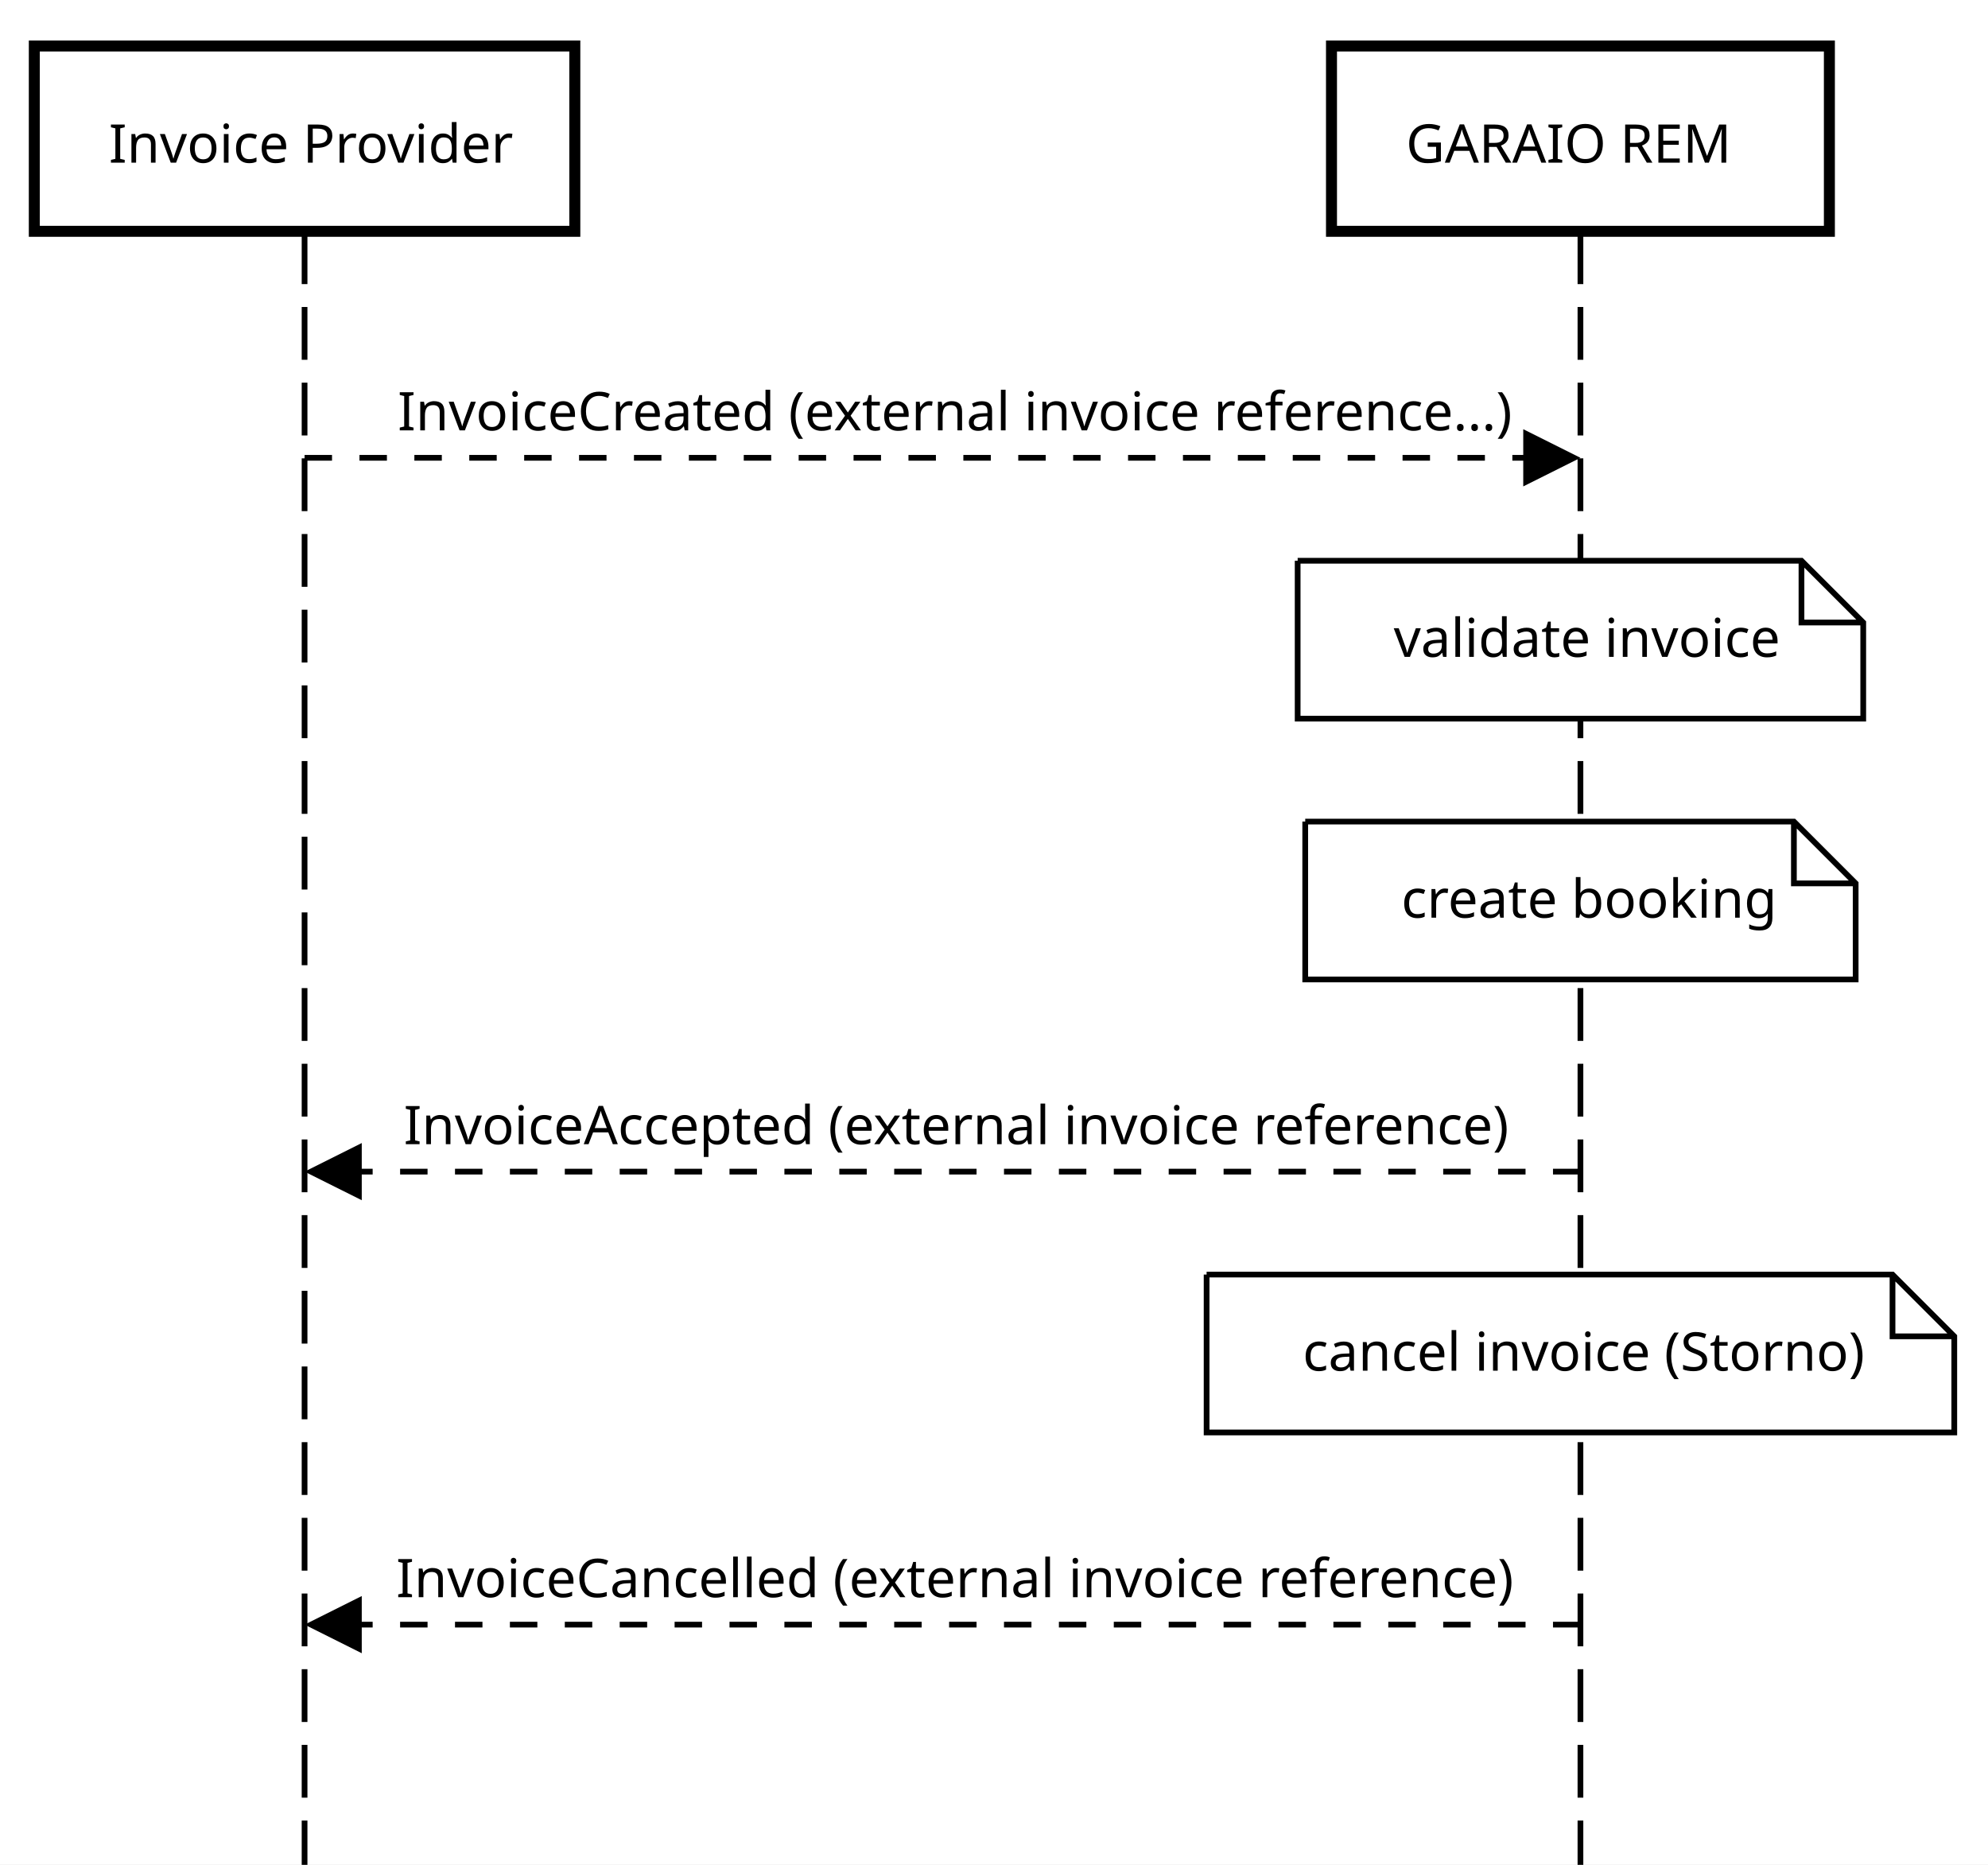
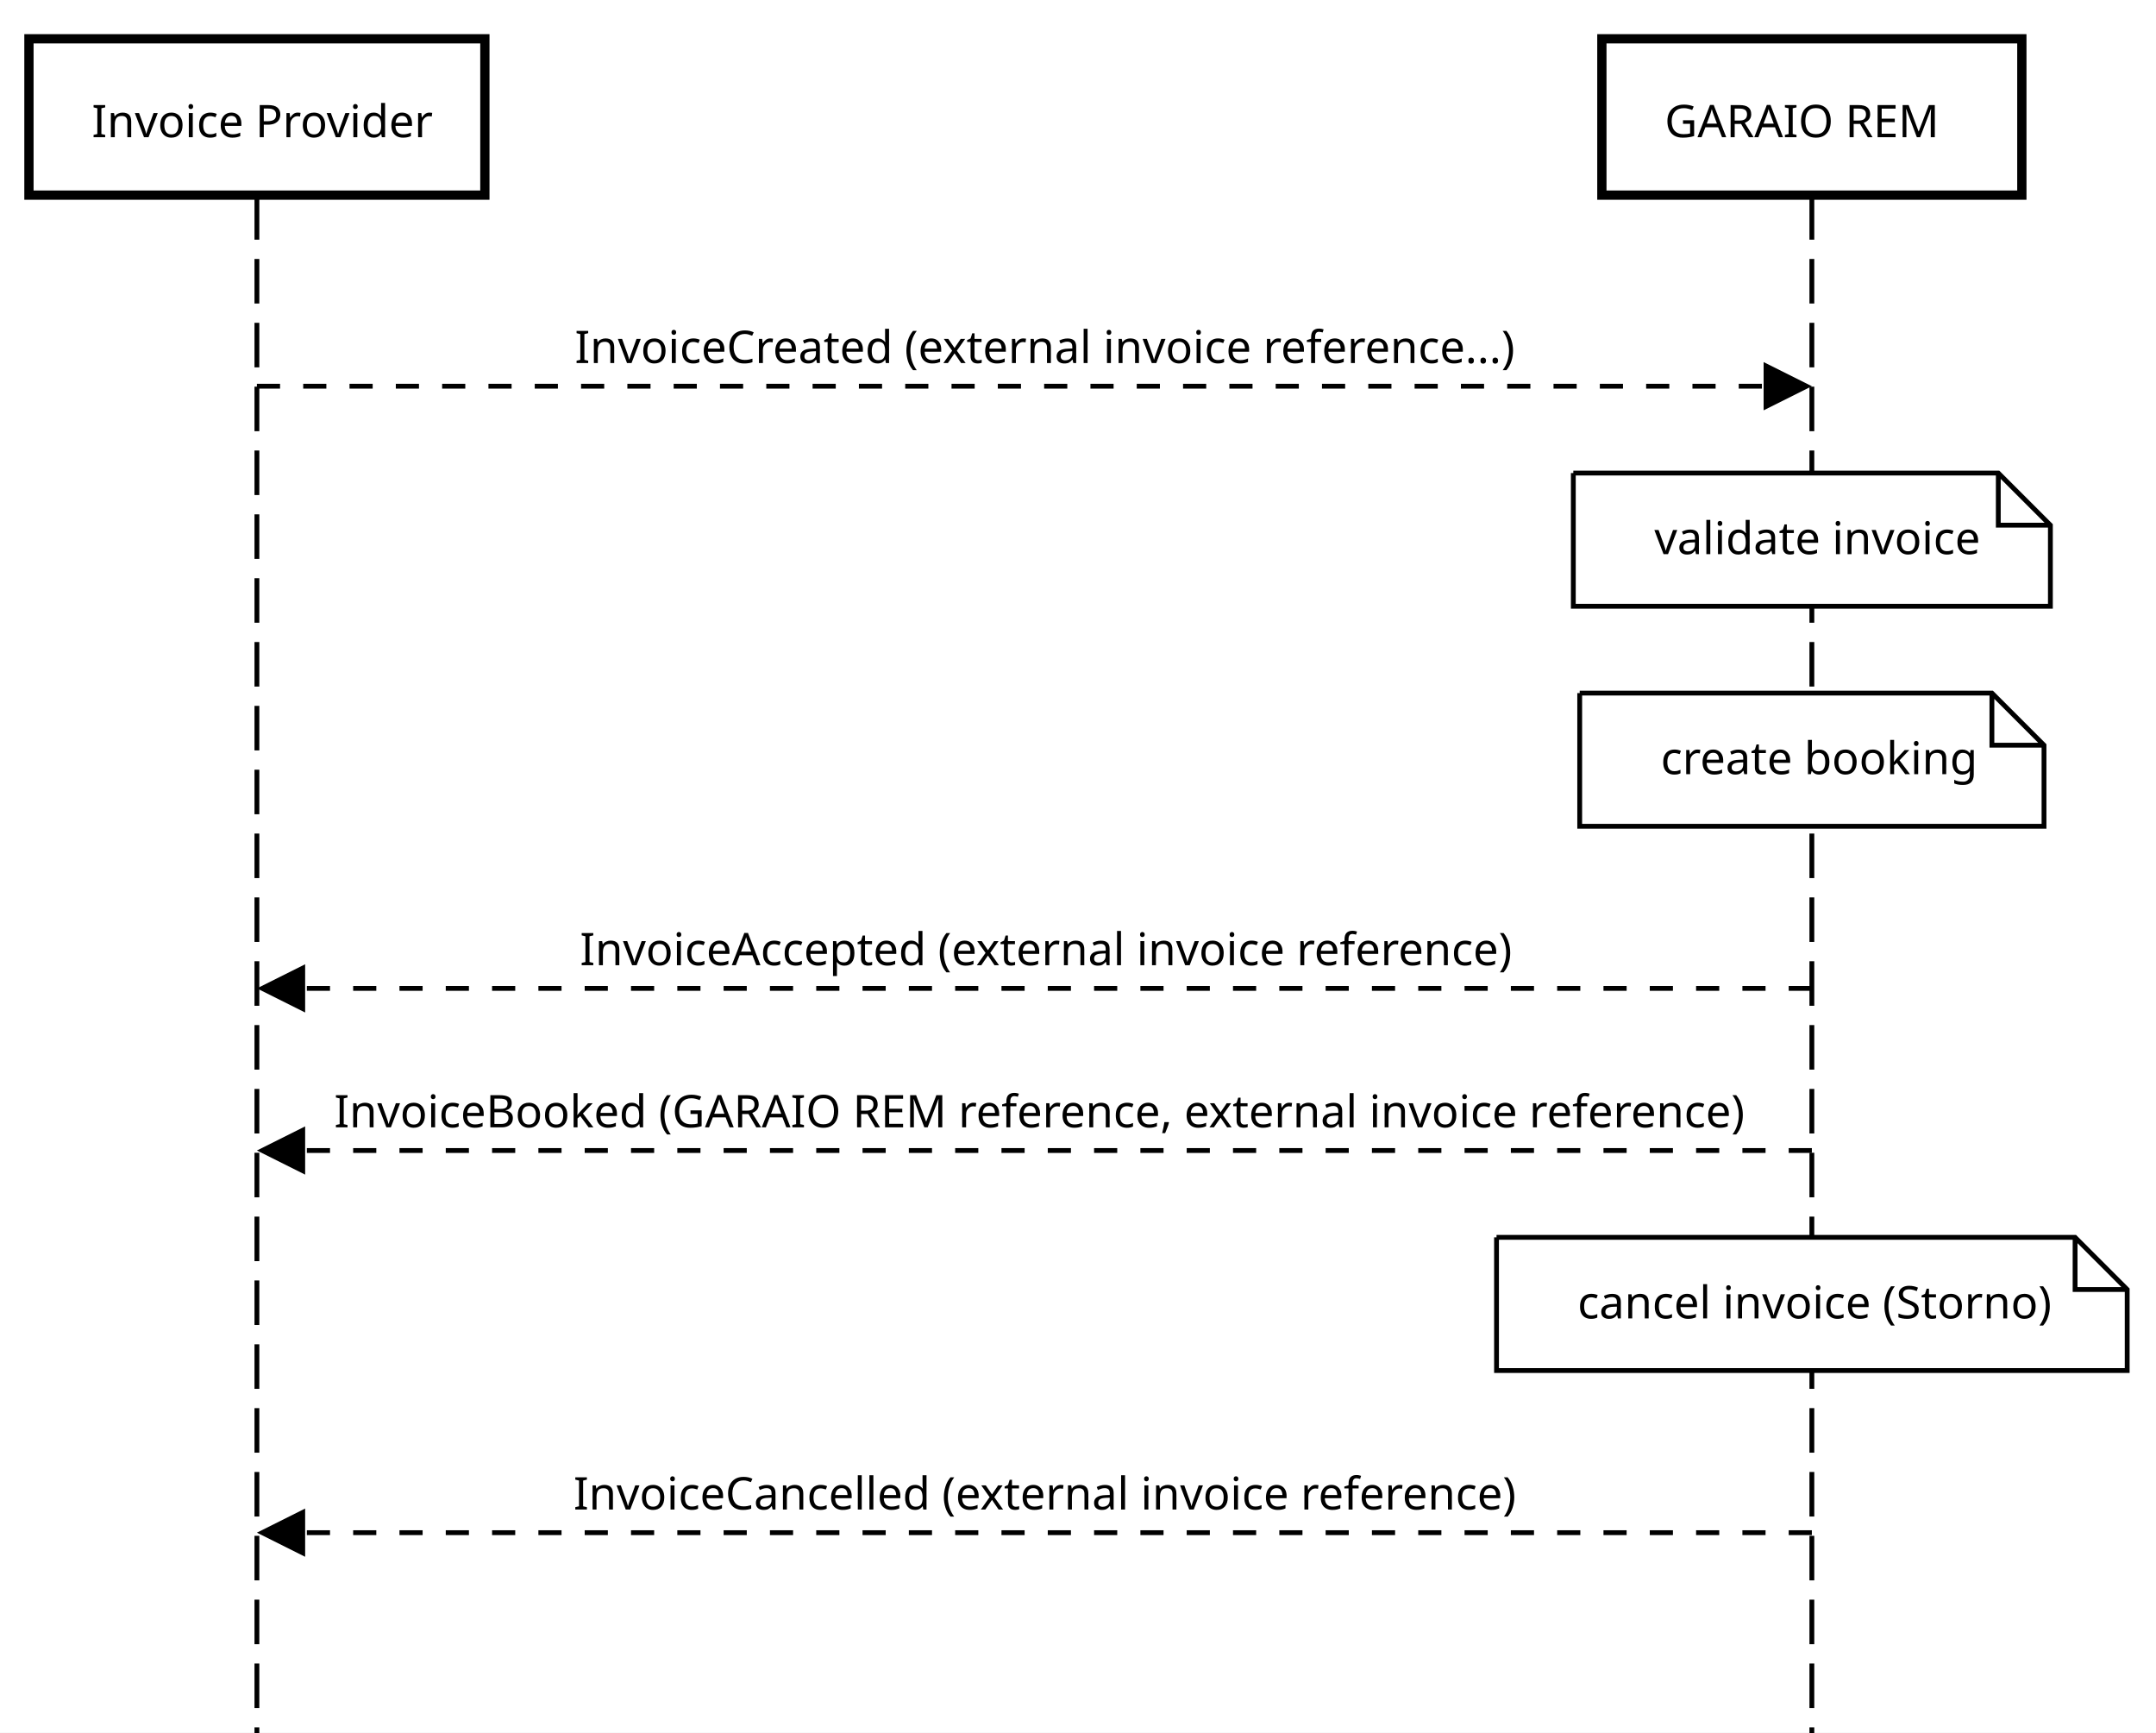
- <svg xmlns="http://www.w3.org/2000/svg" version="1.1" width="546" height="512">
+ <svg xmlns="http://www.w3.org/2000/svg" version="1.1" width="702" height="564">
  <defs />
  <g>
    <g />
    <g />
    <g />
    <g />
    <g />
    <g />
+     <g />
    <g>
-       <rect fill="white" stroke="none" x="0" y="0" width="546" height="512" />
+       <rect fill="white" stroke="none" x="0" y="0" width="702" height="564" />
    </g>
    <g />
    <g>
-       <path fill="none" stroke="black" paint-order="fill stroke markers" d=" M 83.649 63.519 L 83.649 512.109" stroke-miterlimit="10" stroke-width="1.571" stroke-dasharray="14.499,6.283" />
-       <path fill="none" stroke="black" paint-order="fill stroke markers" d=" M 434.065 63.519 L 434.065 512.109" stroke-miterlimit="10" stroke-width="1.571" stroke-dasharray="14.499,6.283" />
+       <path fill="none" stroke="black" paint-order="fill stroke markers" d=" M 83.649 63.519 L 83.649 564.884" stroke-miterlimit="10" stroke-width="1.571" stroke-dasharray="14.499,6.283" />
+       <path fill="none" stroke="black" paint-order="fill stroke markers" d=" M 589.946 63.519 L 589.946 564.884" stroke-miterlimit="10" stroke-width="1.571" stroke-dasharray="14.499,6.283" />
    </g>
    <g>
      <path fill="none" stroke="none" />
      <g>
        <path fill="white" stroke="black" paint-order="fill stroke markers" d=" M 9.424 12.628 L 157.874 12.628 L 157.874 63.519 L 9.424 63.519 L 9.424 12.628 Z" stroke-miterlimit="10" stroke-width="3.016" stroke-dasharray="" />
      </g>
      <g>
        <g />
        <text fill="black" stroke="none" font-family="sans-serif" font-size="11pt" font-style="normal" font-weight="normal" text-decoration="normal" x="29.875" y="44.67" text-anchor="start" dominant-baseline="alphabetic" xml:space="preserve">Invoice Provider</text>
      </g>
      <path fill="none" stroke="none" />
      <g>
-         <path fill="white" stroke="black" paint-order="fill stroke markers" d=" M 365.692 12.628 L 502.438 12.628 L 502.438 63.519 L 365.692 63.519 L 365.692 12.628 Z" stroke-miterlimit="10" stroke-width="3.016" stroke-dasharray="" />
+         <path fill="white" stroke="black" paint-order="fill stroke markers" d=" M 521.574 12.628 L 658.319 12.628 L 658.319 63.519 L 521.574 63.519 L 521.574 12.628 Z" stroke-miterlimit="10" stroke-width="3.016" stroke-dasharray="" />
      </g>
      <g>
        <g />
-         <text fill="black" stroke="none" font-family="sans-serif" font-size="11pt" font-style="normal" font-weight="normal" text-decoration="normal" x="386.143" y="44.67" text-anchor="start" dominant-baseline="alphabetic" xml:space="preserve">GARAIO REM</text>
+         <text fill="black" stroke="none" font-family="sans-serif" font-size="11pt" font-style="normal" font-weight="normal" text-decoration="normal" x="542.024" y="44.67" text-anchor="start" dominant-baseline="alphabetic" xml:space="preserve">GARAIO REM</text>
      </g>
    </g>
    <g>
      <g>
        <g>
-           <rect fill="white" stroke="none" x="106.374" y="101.215" width="304.966" height="24.503" />
+           <rect fill="white" stroke="none" x="184.315" y="101.215" width="304.966" height="24.503" />
        </g>
-         <text fill="black" stroke="none" font-family="sans-serif" font-size="11pt" font-style="normal" font-weight="normal" text-decoration="normal" x="109.201" y="118.179" text-anchor="start" dominant-baseline="alphabetic" xml:space="preserve">InvoiceCreated (external invoice reference...)</text>
+         <text fill="black" stroke="none" font-family="sans-serif" font-size="11pt" font-style="normal" font-weight="normal" text-decoration="normal" x="187.142" y="118.179" text-anchor="start" dominant-baseline="alphabetic" xml:space="preserve">InvoiceCreated (external invoice reference...)</text>
      </g>
      <g>
-         <path fill="none" stroke="black" paint-order="fill stroke markers" d=" M 83.649 125.718 L 418.547 125.718" stroke-miterlimit="10" stroke-width="1.571" stroke-dasharray="7.539" />
-         <g transform="translate(434.065,125.7182) translate(-434.065,-125.7182)">
-           <path fill="black" stroke="none" paint-order="stroke fill markers" d=" M 418.358 117.865 L 434.065 125.718 L 418.358 133.572 Z" />
+         <path fill="none" stroke="black" paint-order="fill stroke markers" d=" M 83.649 125.718 L 574.428 125.718" stroke-miterlimit="10" stroke-width="1.571" stroke-dasharray="7.539" />
+         <g transform="translate(589.9463,125.7182) translate(-589.9463,-125.7182)">
+           <path fill="black" stroke="none" paint-order="stroke fill markers" d=" M 574.239 117.865 L 589.946 125.718 L 574.239 133.572 Z" />
        </g>
      </g>
-       <path fill="white" stroke="black" paint-order="fill stroke markers" d=" M 356.397 153.991 L 494.77 153.991 L 511.733 170.954 L 511.733 197.342 L 356.397 197.342 L 356.397 153.991 M 494.77 153.991 L 494.77 170.954 L 511.733 170.954" stroke-miterlimit="10" stroke-width="1.571" stroke-dasharray="" />
+       <path fill="white" stroke="black" paint-order="fill stroke markers" d=" M 512.278 153.991 L 650.651 153.991 L 667.614 170.954 L 667.614 197.342 L 512.278 197.342 L 512.278 153.991 M 650.651 153.991 L 650.651 170.954 L 667.614 170.954" stroke-miterlimit="10" stroke-width="1.571" stroke-dasharray="" />
      <g>
-         <text fill="black" stroke="none" font-family="sans-serif" font-size="11pt" font-style="normal" font-weight="normal" text-decoration="normal" x="382.784" y="180.378" text-anchor="start" dominant-baseline="alphabetic" xml:space="preserve">validate invoice</text>
+         <text fill="black" stroke="none" font-family="sans-serif" font-size="11pt" font-style="normal" font-weight="normal" text-decoration="normal" x="538.666" y="180.378" text-anchor="start" dominant-baseline="alphabetic" xml:space="preserve">validate invoice</text>
      </g>
-       <path fill="white" stroke="black" paint-order="fill stroke markers" d=" M 358.477 225.614 L 492.69 225.614 L 509.653 242.578 L 509.653 268.965 L 358.477 268.965 L 358.477 225.614 M 492.69 225.614 L 492.69 242.578 L 509.653 242.578" stroke-miterlimit="10" stroke-width="1.571" stroke-dasharray="" />
+       <path fill="white" stroke="black" paint-order="fill stroke markers" d=" M 514.358 225.614 L 648.571 225.614 L 665.534 242.578 L 665.534 268.965 L 514.358 268.965 L 514.358 225.614 M 648.571 225.614 L 648.571 242.578 L 665.534 242.578" stroke-miterlimit="10" stroke-width="1.571" stroke-dasharray="" />
      <g>
-         <text fill="black" stroke="none" font-family="sans-serif" font-size="11pt" font-style="normal" font-weight="normal" text-decoration="normal" x="384.865" y="252.002" text-anchor="start" dominant-baseline="alphabetic" xml:space="preserve">create booking</text>
+         <text fill="black" stroke="none" font-family="sans-serif" font-size="11pt" font-style="normal" font-weight="normal" text-decoration="normal" x="540.746" y="252.002" text-anchor="start" dominant-baseline="alphabetic" xml:space="preserve">create booking</text>
      </g>
      <g>
        <g>
-           <rect fill="white" stroke="none" x="108.037" y="297.238" width="301.641" height="24.503" />
+           <rect fill="white" stroke="none" x="185.977" y="297.238" width="301.641" height="24.503" />
        </g>
-         <text fill="black" stroke="none" font-family="sans-serif" font-size="11pt" font-style="normal" font-weight="normal" text-decoration="normal" x="110.864" y="314.201" text-anchor="start" dominant-baseline="alphabetic" xml:space="preserve">InvoiceAccepted (external invoice reference)</text>
+         <text fill="black" stroke="none" font-family="sans-serif" font-size="11pt" font-style="normal" font-weight="normal" text-decoration="normal" x="188.804" y="314.201" text-anchor="start" dominant-baseline="alphabetic" xml:space="preserve">InvoiceAccepted (external invoice reference)</text>
      </g>
      <g>
-         <path fill="none" stroke="black" paint-order="fill stroke markers" d=" M 434.065 321.741 L 99.167 321.741" stroke-miterlimit="10" stroke-width="1.571" stroke-dasharray="7.539" />
+         <path fill="none" stroke="black" paint-order="fill stroke markers" d=" M 589.946 321.741 L 99.167 321.741" stroke-miterlimit="10" stroke-width="1.571" stroke-dasharray="7.539" />
        <g transform="translate(83.64899,321.7407) translate(-83.64899,-321.7407)">
          <path fill="black" stroke="none" paint-order="stroke fill markers" d=" M 99.356 313.887 L 83.649 321.741 L 99.356 329.594 Z" />
        </g>
      </g>
-       <path fill="white" stroke="black" paint-order="fill stroke markers" d=" M 331.392 350.013 L 519.775 350.013 L 536.738 366.977 L 536.738 393.364 L 331.392 393.364 L 331.392 350.013 M 519.775 350.013 L 519.775 366.977 L 536.738 366.977" stroke-miterlimit="10" stroke-width="1.571" stroke-dasharray="" />
      <g>
-         <text fill="black" stroke="none" font-family="sans-serif" font-size="11pt" font-style="normal" font-weight="normal" text-decoration="normal" x="357.78" y="376.401" text-anchor="start" dominant-baseline="alphabetic" xml:space="preserve">cancel invoice (Storno)</text>
+         <g>
+           <rect fill="white" stroke="none" x="105.953" y="350.013" width="461.69" height="24.503" />
+         </g>
+         <text fill="black" stroke="none" font-family="sans-serif" font-size="11pt" font-style="normal" font-weight="normal" text-decoration="normal" x="108.78" y="366.977" text-anchor="start" dominant-baseline="alphabetic" xml:space="preserve">InvoiceBooked (GARAIO REM reference, external invoice reference)</text>
+       </g>
+       <g>
+         <path fill="none" stroke="black" paint-order="fill stroke markers" d=" M 589.946 374.516 L 99.167 374.516" stroke-miterlimit="10" stroke-width="1.571" stroke-dasharray="7.539" />
+         <g transform="translate(83.64899,374.5159) translate(-83.64899,-374.5159)">
+           <path fill="black" stroke="none" paint-order="stroke fill markers" d=" M 99.356 366.662 L 83.649 374.516 L 99.356 382.369 Z" />
+         </g>
+       </g>
+       <path fill="white" stroke="black" paint-order="fill stroke markers" d=" M 487.273 402.788 L 675.656 402.788 L 692.619 419.752 L 692.619 446.14 L 487.273 446.14 L 487.273 402.788 M 675.656 402.788 L 675.656 419.752 L 692.619 419.752" stroke-miterlimit="10" stroke-width="1.571" stroke-dasharray="" />
+       <g>
+         <text fill="black" stroke="none" font-family="sans-serif" font-size="11pt" font-style="normal" font-weight="normal" text-decoration="normal" x="513.661" y="429.176" text-anchor="start" dominant-baseline="alphabetic" xml:space="preserve">cancel invoice (Storno)</text>
      </g>
      <g>
        <g>
-           <rect fill="white" stroke="none" x="105.953" y="421.637" width="305.808" height="24.503" />
+           <rect fill="white" stroke="none" x="183.893" y="474.412" width="305.808" height="24.503" />
        </g>
-         <text fill="black" stroke="none" font-family="sans-serif" font-size="11pt" font-style="normal" font-weight="normal" text-decoration="normal" x="108.78" y="438.6" text-anchor="start" dominant-baseline="alphabetic" xml:space="preserve">InvoiceCancelled (external invoice reference)</text>
+         <text fill="black" stroke="none" font-family="sans-serif" font-size="11pt" font-style="normal" font-weight="normal" text-decoration="normal" x="186.721" y="491.375" text-anchor="start" dominant-baseline="alphabetic" xml:space="preserve">InvoiceCancelled (external invoice reference)</text>
      </g>
      <g>
-         <path fill="none" stroke="black" paint-order="fill stroke markers" d=" M 434.065 446.14 L 99.167 446.14" stroke-miterlimit="10" stroke-width="1.571" stroke-dasharray="7.539" />
-         <g transform="translate(83.64899,446.1395) translate(-83.64899,-446.1395)">
-           <path fill="black" stroke="none" paint-order="stroke fill markers" d=" M 99.356 438.286 L 83.649 446.14 L 99.356 453.993 Z" />
+         <path fill="none" stroke="black" paint-order="fill stroke markers" d=" M 589.946 498.915 L 99.167 498.915" stroke-miterlimit="10" stroke-width="1.571" stroke-dasharray="7.539" />
+         <g transform="translate(83.64899,498.9148) translate(-83.64899,-498.9148)">
+           <path fill="black" stroke="none" paint-order="stroke fill markers" d=" M 99.356 491.061 L 83.649 498.915 L 99.356 506.768 Z" />
        </g>
      </g>
    </g>
    <g />
    <g />
  </g>
</svg>
